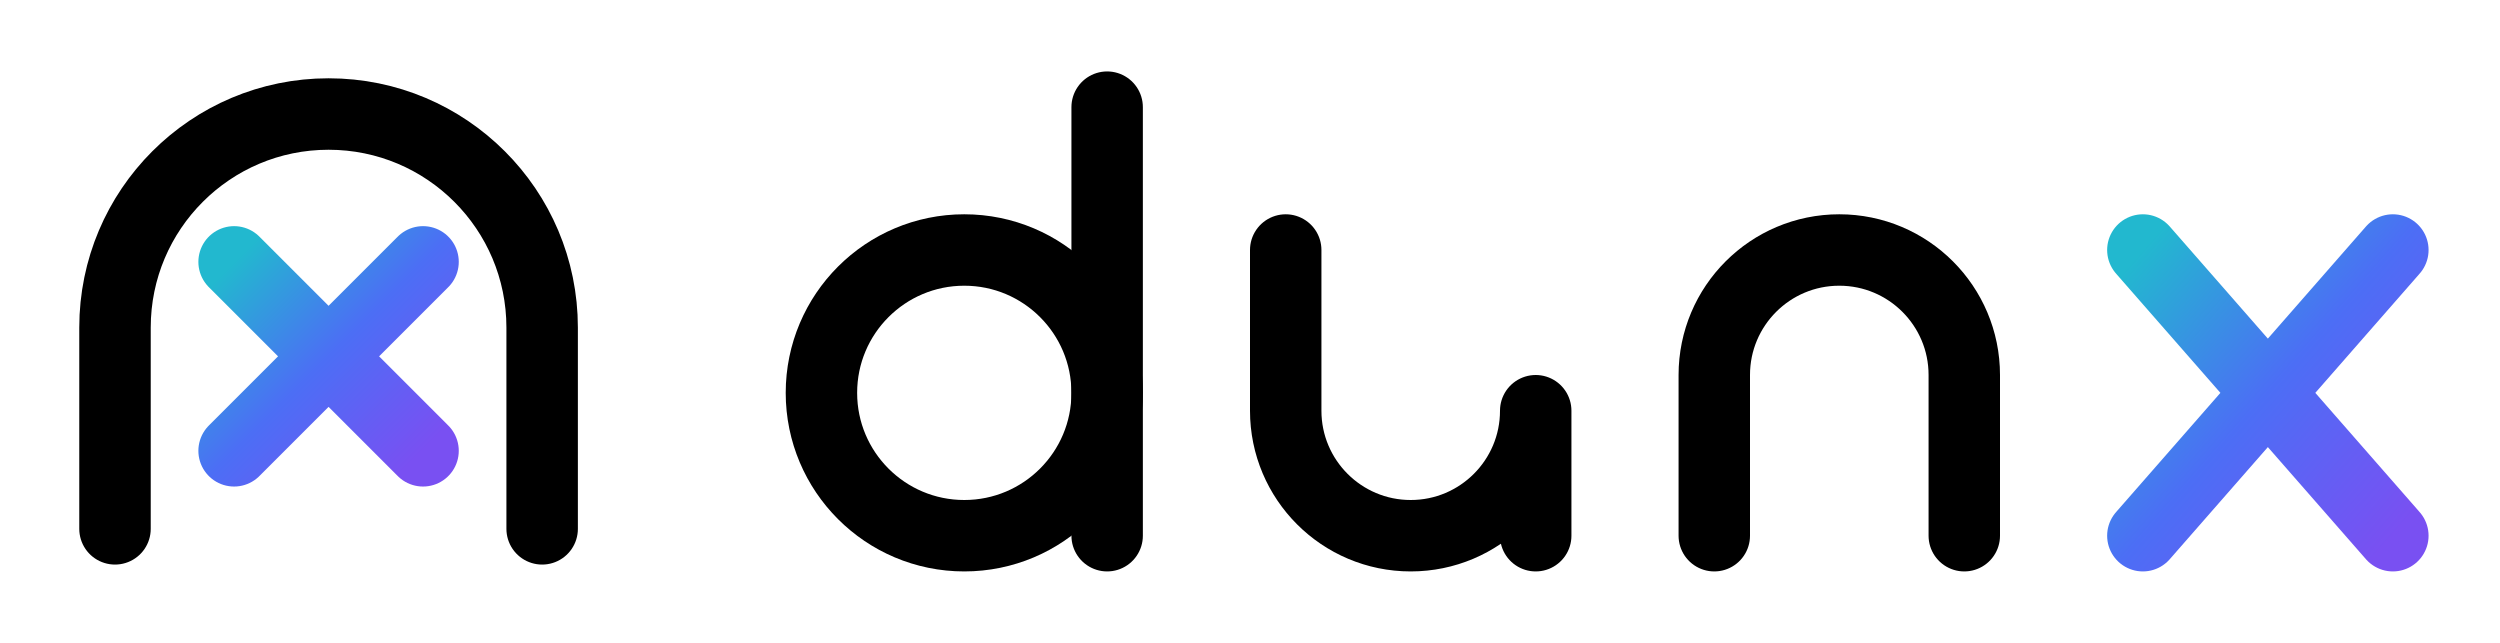
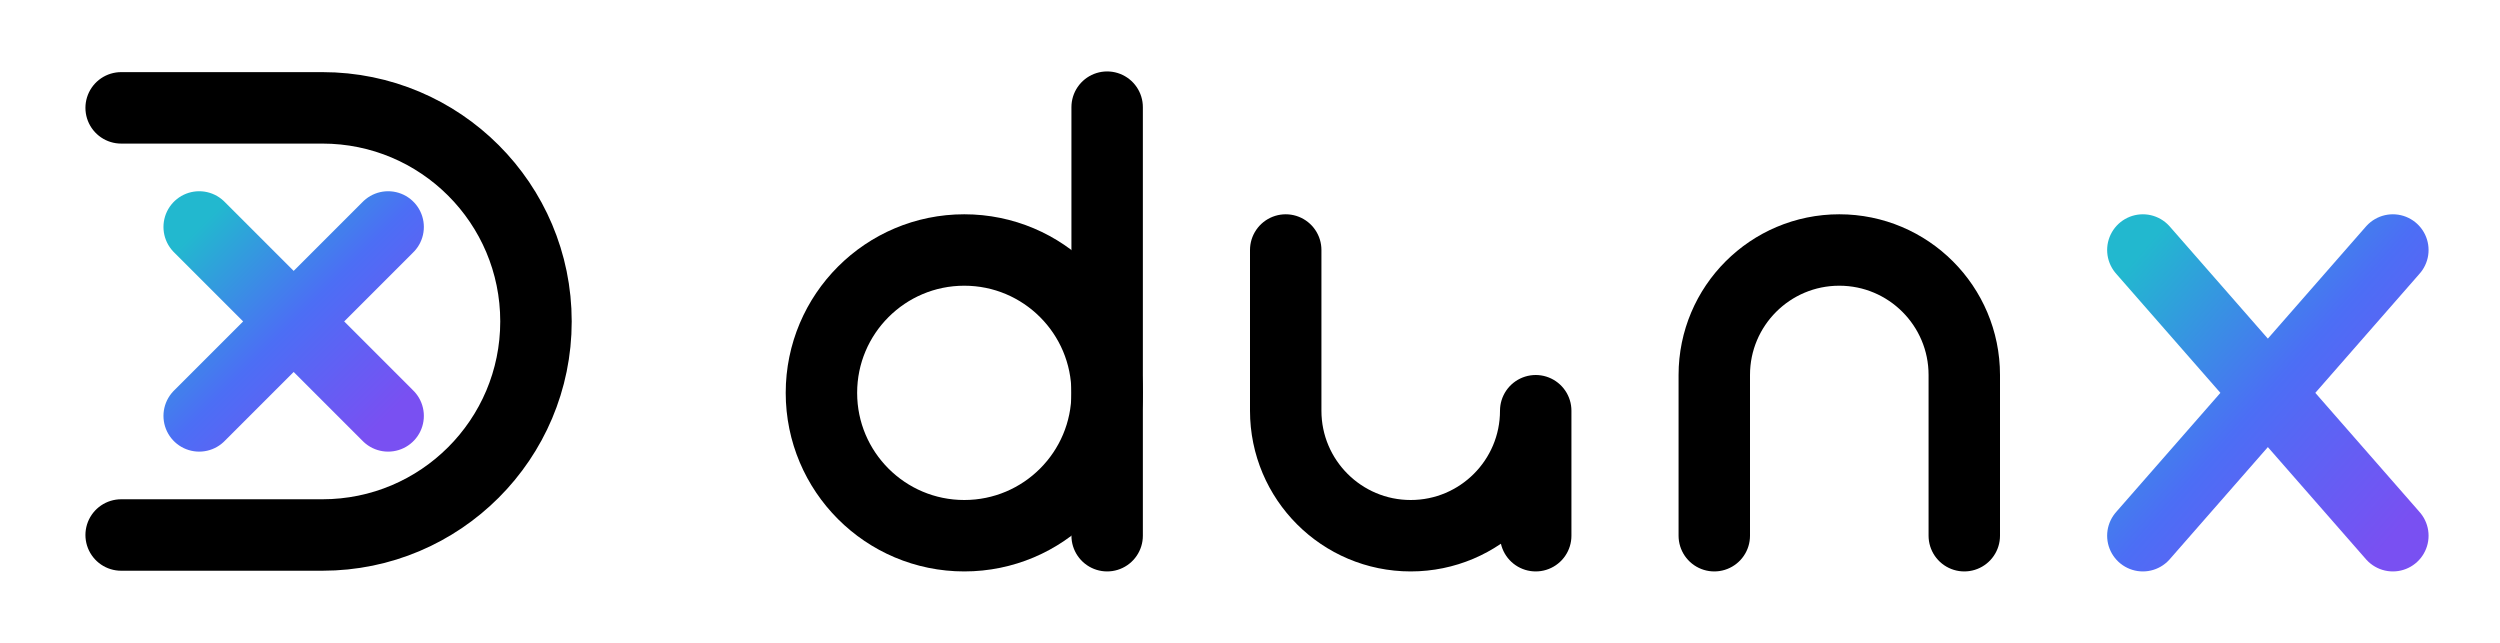
<svg xmlns="http://www.w3.org/2000/svg" viewBox="0 0 140 36" width="140" height="36" fill="none" role="img" aria-label="dunx">
  <linearGradient id="dunx-x" x1="0" y1="0" x2="1" y2="1">
    <stop offset="0" stop-color="#22b8cf" />
    <stop offset=".5" stop-color="#4c6ef5" />
    <stop offset="1" stop-color="#7950f2" />
  </linearGradient>
  <g stroke-width="4" stroke-linecap="round" stroke-linejoin="round">
    <g transform="translate(0 -.4) scale(1.15)">
-       <path d="M5.6 26.1V16.3a10.4 10.4 0 0 1 20.8 0v9.8" stroke="currentColor" stroke-width="3.48" />
-       <path d="m11.4 13.1 9.2 9.2m0-9.2-9.2 9.2" stroke="url(#dunx-x)" stroke-width="3.48" />
+       <path d="M5.9 5.6H15.7a10.4 10.4 0 0 1 0 20.8H5.9" stroke="currentColor" stroke-width="3.48" />
+       <path d="m9.7 11.4 9.2 9.2m0-9.2-9.2 9.2" stroke="url(#dunx-x)" stroke-width="3.48" />
    </g>
    <g transform="translate(40 0)">
      <path d="M22 6v24" stroke="currentColor" />
      <circle cx="14" cy="22" r="8" stroke="currentColor" />
      <path d="M32 14v9a7 7 0 0 0 14 0v7" stroke="currentColor" />
      <path d="M56 30v-9a7 7 0 0 1 14 0v9" stroke="currentColor" />
      <path d="m80 14 14 16m0-16L80 30" stroke="url(#dunx-x)" />
    </g>
  </g>
</svg>
